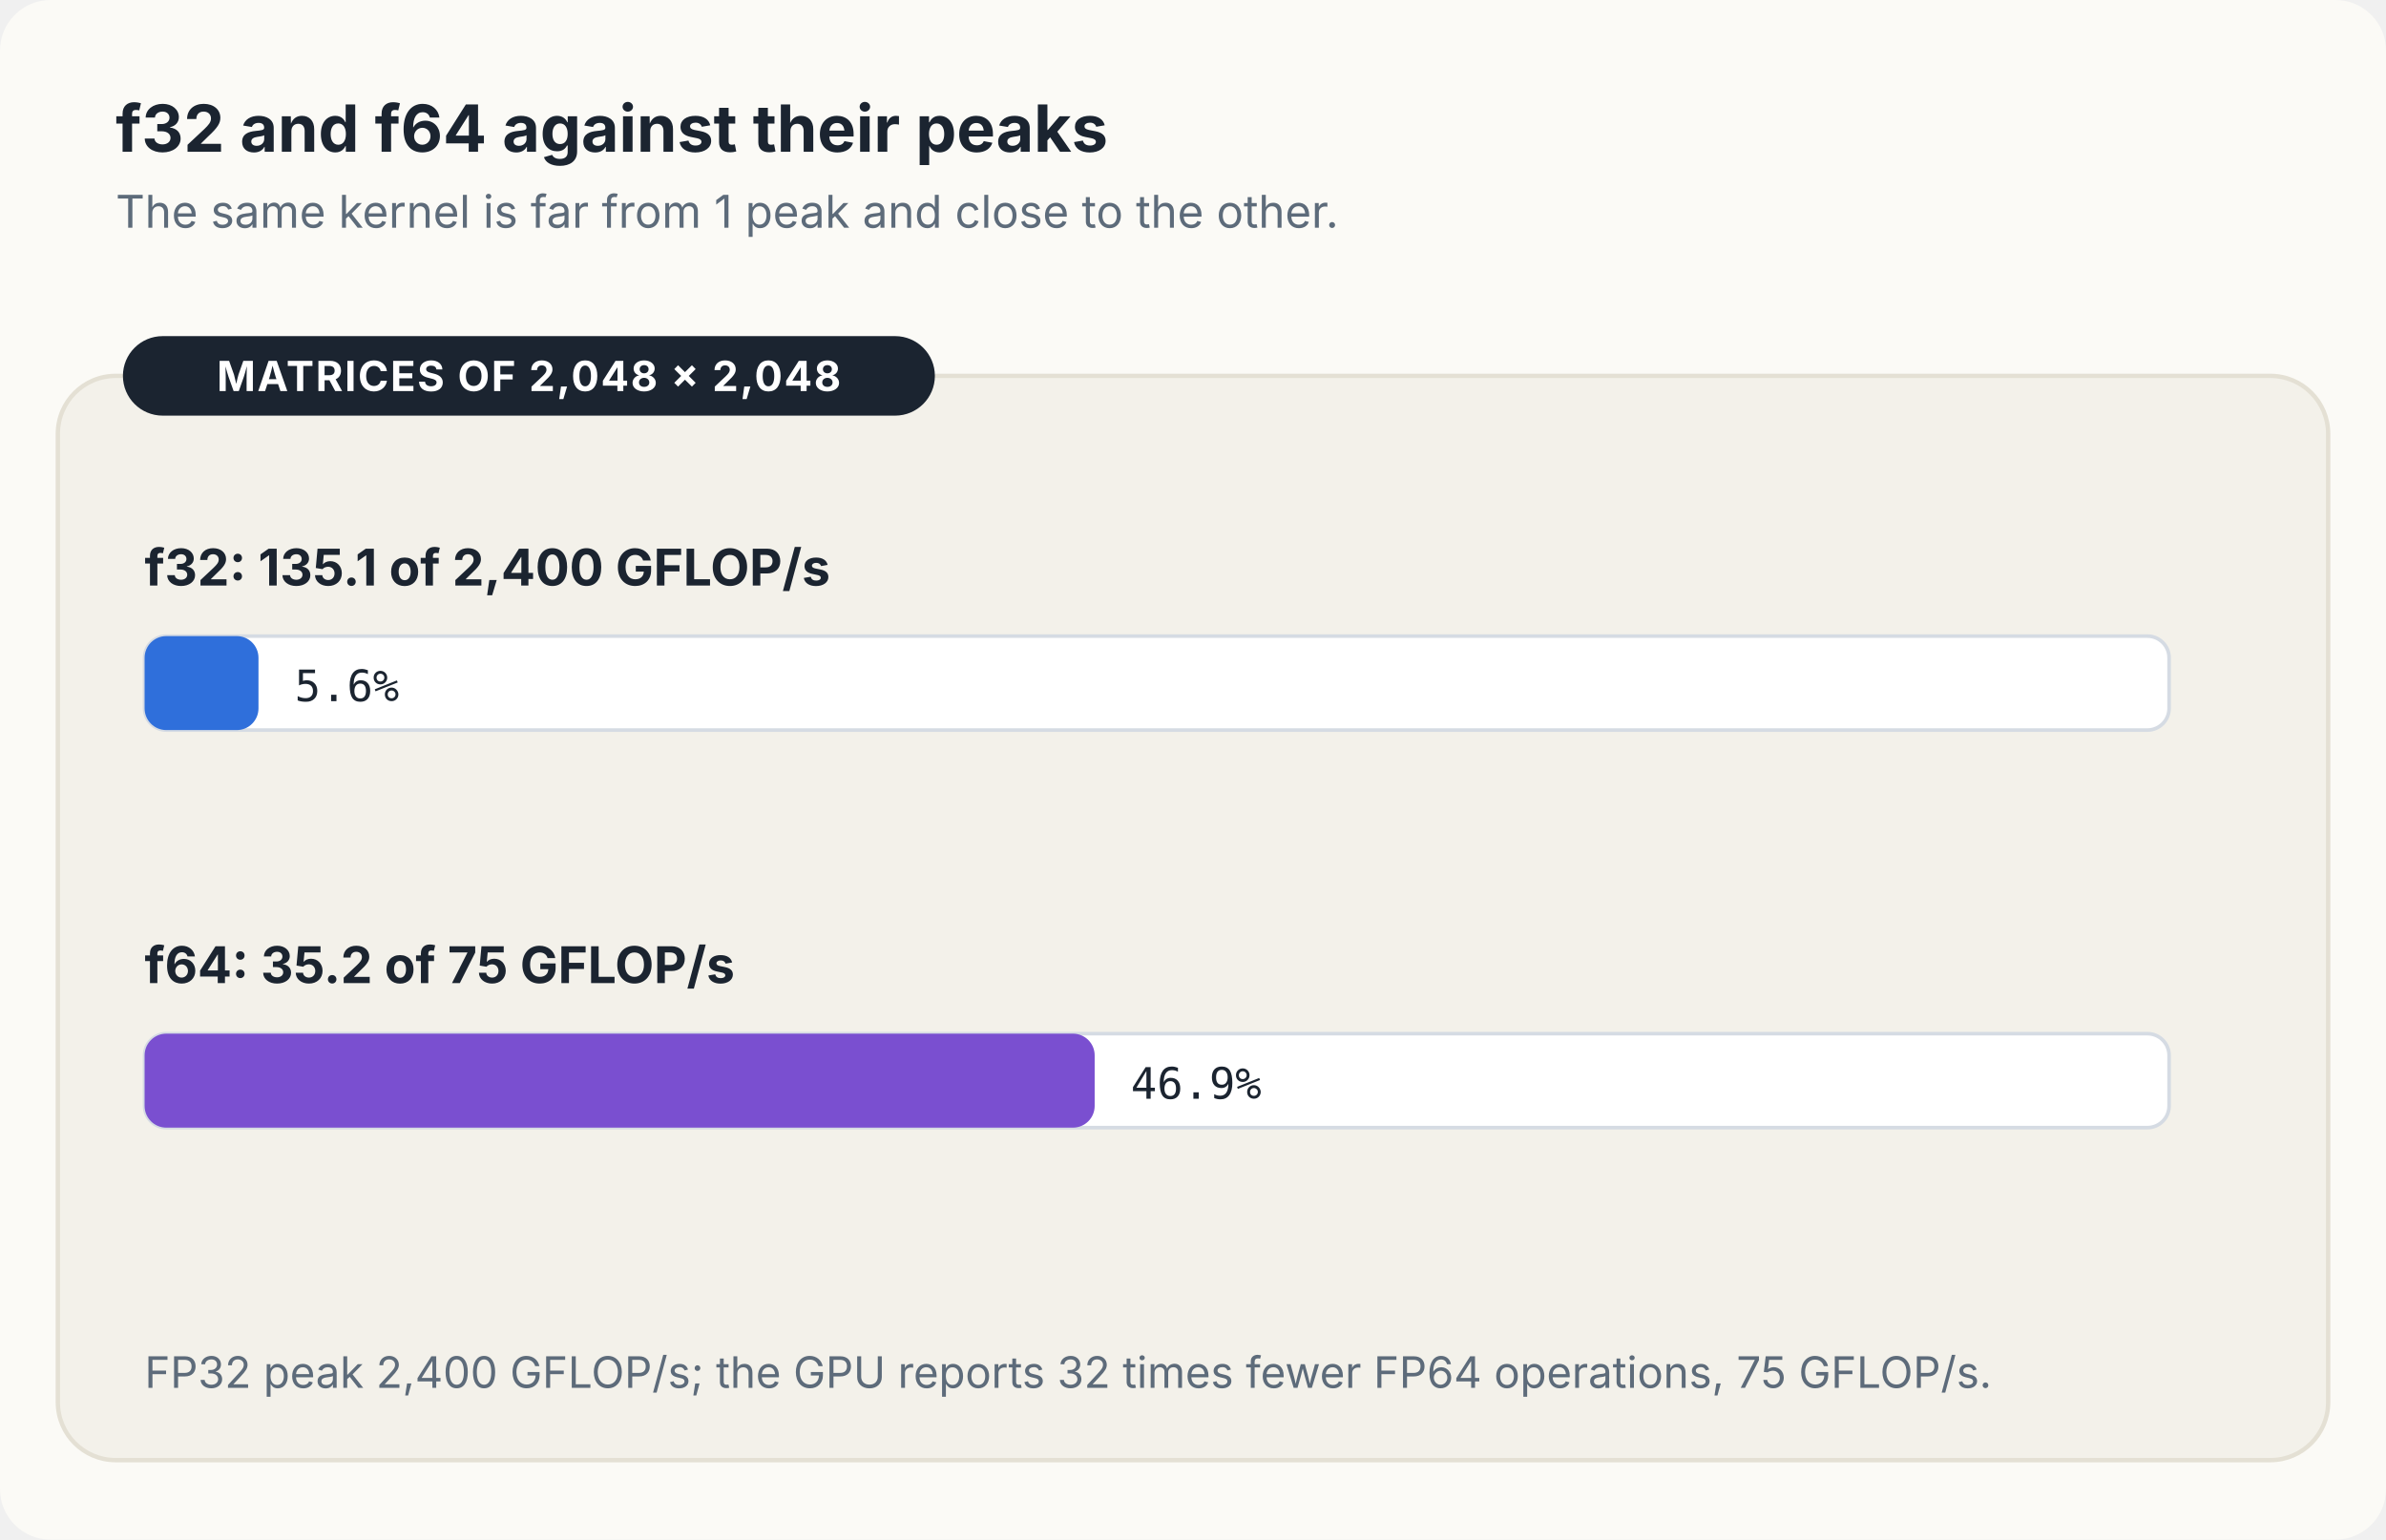
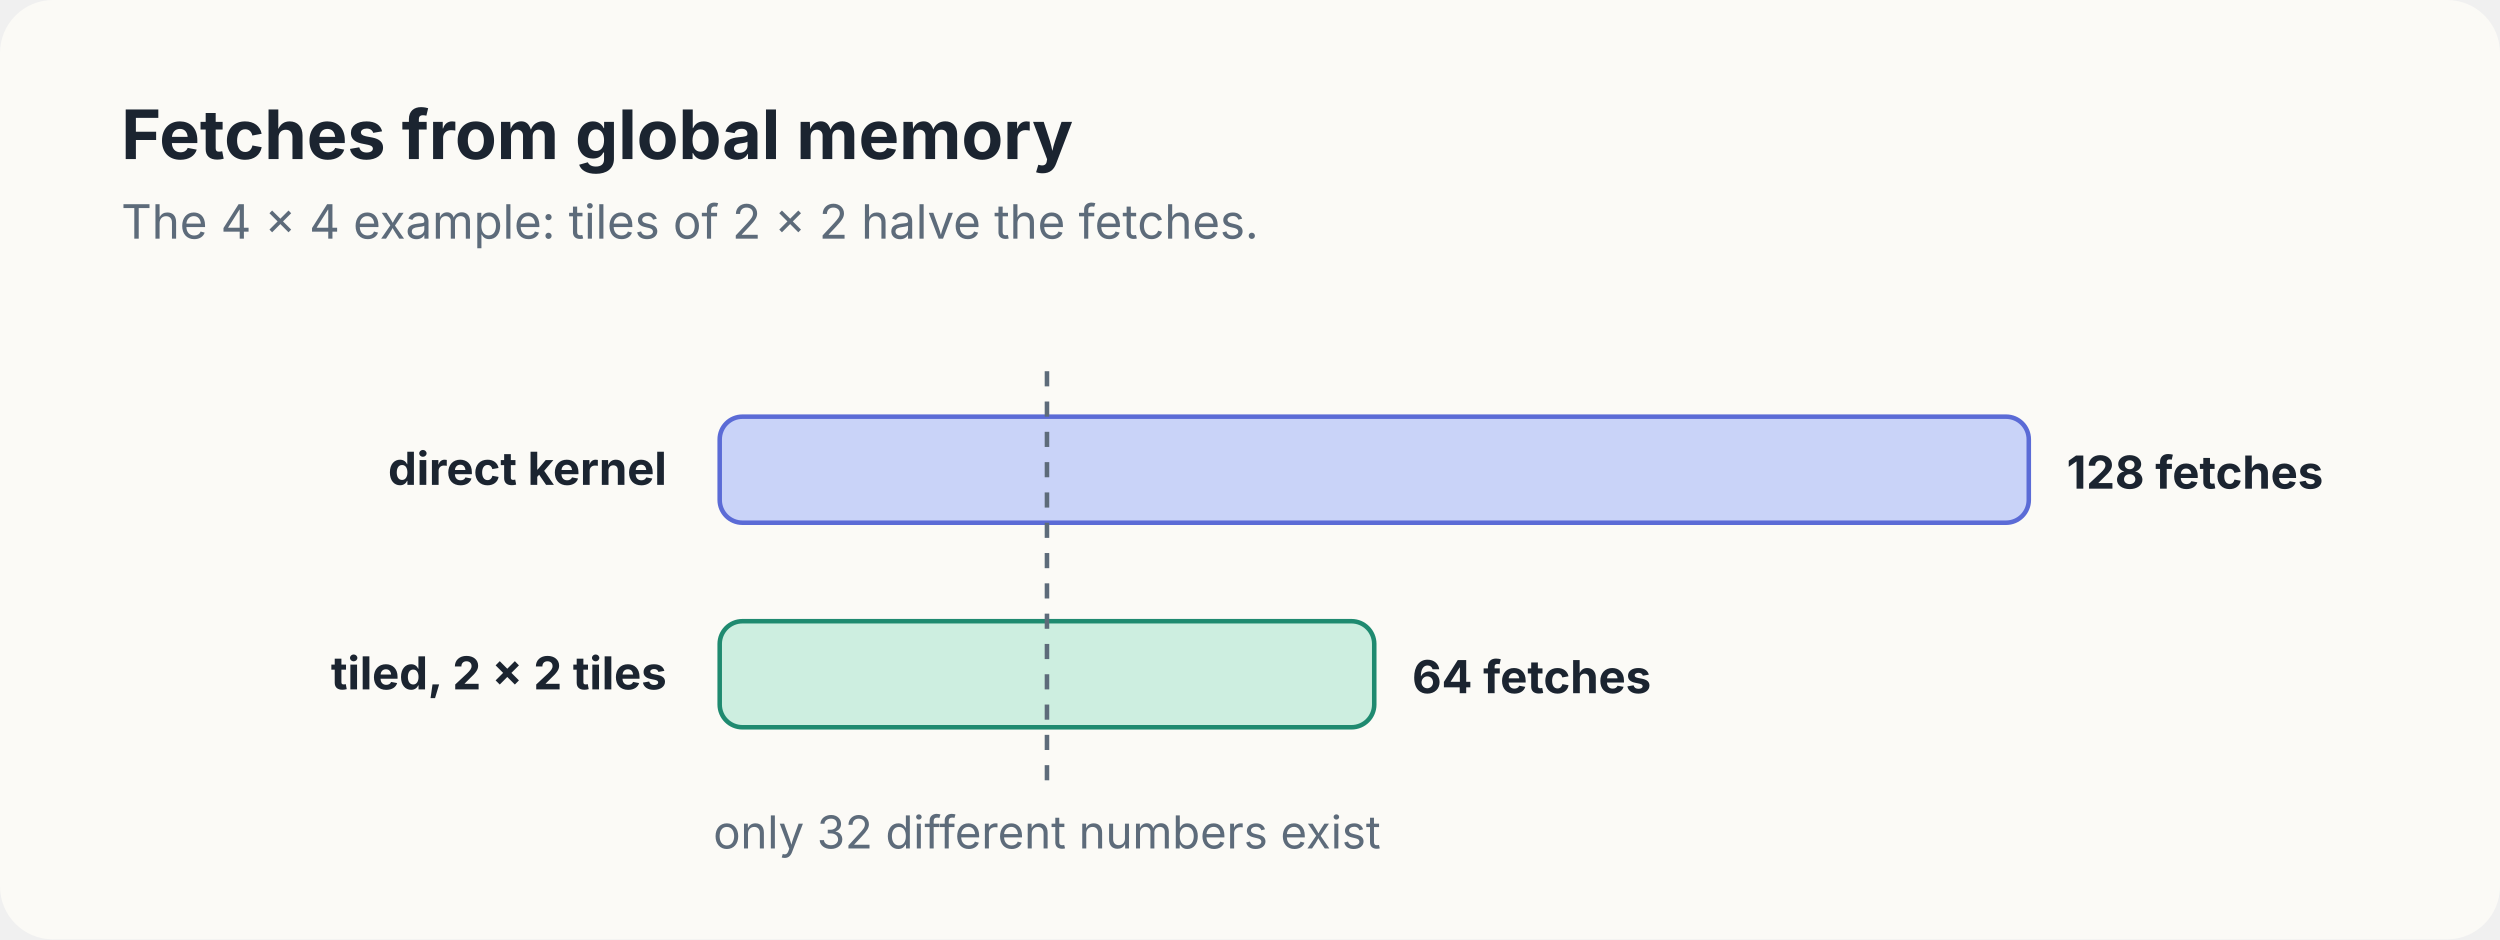
- <svg xmlns="http://www.w3.org/2000/svg" viewBox="0 0 660 426" width="660" height="426" role="img" aria-label="2 bars. f32 at n = 2,048: 135.1 of 2,400 GFLOP/s, 5.6% of its peak. f64: 35.2 of 75 GFLOP/s, 46.9% of its peak. The FP64 peak is the FP32 peak divided by the ratio 32 that the GPU reports.">
+ <svg xmlns="http://www.w3.org/2000/svg" viewBox="0 0 660 248" width="660" height="248" role="img" aria-label="2 horizontal bars. The direct kernel makes 128 fetches from global memory in the 4 by 4 example; the tiled kernel with 2 by 2 tiles makes 64. A dashed line at 32 marks the number of different values in A and B.">
  <style>
    text { font-family: Inter, "Segoe UI", "Helvetica Neue", Helvetica, Arial, sans-serif; fill: #1B2430; }
    .title { font-size: 18px; font-weight: 650; }
    .lede { font-size: 12.5px; fill: #5D6B7A; }
    .name { font-size: 14px; font-weight: 650; }
    .sub { font-size: 12px; fill: #5D6B7A; }
    .note { font-size: 12px; fill: #5D6B7A; }
    .tab { font-size: 11.5px; font-weight: 650; letter-spacing: 0.04em; fill: #5D6B7A; }
    .mono { font-family: "JetBrains Mono", "SF Mono", Menlo, Consolas, monospace; font-size: 12px; }
    .dim { fill: #8794A3; }
    .strong { font-weight: 700; }
    .trap { fill: #CF4526; font-weight: 700; }
    .pill { font-size: 11px; font-weight: 600; }
    .wire { fill: none; stroke: #3F5873; stroke-width: 1.8; stroke-linecap: round; stroke-linejoin: round; }
    .wire.danger { stroke: #CF4526; stroke-dasharray: 6 5; }
    .wire.idle { stroke: #7F8EA0; stroke-dasharray: 2 5; }
  </style>
  <defs>
    <filter id="lift" x="-10%" y="-10%" width="120%" height="135%">
      <feDropShadow dx="0" dy="2" stdDeviation="3" flood-color="#1B2430" flood-opacity="0.13" />
    </filter>
    <linearGradient id="thor-body" x1="0" y1="0" x2="0" y2="1">
      <stop offset="0" stop-color="#C6CCD5" />
      <stop offset="1" stop-color="#979EA9" />
    </linearGradient>
    <linearGradient id="switch-body" x1="0" y1="0" x2="0" y2="1">
      <stop offset="0" stop-color="#3B4656" />
      <stop offset="1" stop-color="#232B37" />
    </linearGradient>
    <marker id="head" viewBox="0 0 10 10" refX="8.5" refY="5" markerUnits="userSpaceOnUse" markerWidth="11" markerHeight="11" orient="auto">
      <path d="M0.5,1 L9,5 L0.5,9 Z" fill="#3F5873" />
    </marker>
    <marker id="head-danger" viewBox="0 0 10 10" refX="8.5" refY="5" markerUnits="userSpaceOnUse" markerWidth="11" markerHeight="11" orient="auto">
      <path d="M0.5,1 L9,5 L0.5,9 Z" fill="#CF4526" />
    </marker>
    <marker id="head-idle" viewBox="0 0 10 10" refX="8.5" refY="5" markerUnits="userSpaceOnUse" markerWidth="11" markerHeight="11" orient="auto">
      <path d="M0.5,1 L9,5 L0.5,9 Z" fill="#7F8EA0" />
    </marker>
  </defs>
-   <rect width="660" height="426" rx="14" fill="#FBFAF6" />
-   <text x="32.0" y="42.0" class="title" text-anchor="start" xml:space="preserve">f32 and f64 against their peaks</text>
-   <text x="32.0" y="63.0" class="lede" text-anchor="start" xml:space="preserve">The same kernel is far from 1 peak and close to the other.</text>
-   <rect x="16" y="104" width="628" height="300" rx="16" fill="#F3F1EA" stroke="#E4E0D4" stroke-width="1.2" />
-   <rect x="34" y="93" width="224.6" height="22" rx="11" fill="#1B2430" />
-   <text x="146.3" y="108.2" class="tab" text-anchor="middle" style="fill:#FFFFFF" xml:space="preserve">MATRICES OF 2,048 × 2,048</text>
-   <text x="40.0" y="162.0" class="name" text-anchor="start" xml:space="preserve">f32: 135.1 of 2,400 GFLOP/s</text>
-   <rect x="40" y="176" width="560" height="26" rx="6" fill="#FFFFFF" stroke="#D5DBE3" />
-   <rect x="40" y="176" width="31.5" height="26" rx="6" fill="#2F6FDB" />
-   <text x="81.5" y="194.0" class="mono" text-anchor="start" style="fill:#1B2430" xml:space="preserve">5.6%</text>
-   <text x="40.0" y="272.0" class="name" text-anchor="start" xml:space="preserve">f64: 35.2 of 75 GFLOP/s</text>
-   <rect x="40" y="286" width="560" height="26" rx="6" fill="#FFFFFF" stroke="#D5DBE3" />
-   <rect x="40" y="286" width="262.8" height="26" rx="6" fill="#7A4FD0" />
-   <text x="312.8" y="304.0" class="mono" text-anchor="start" style="fill:#1B2430" xml:space="preserve">46.9%</text>
-   <text x="40.0" y="384.0" class="note" text-anchor="start" xml:space="preserve">FP32 peak 2,400 GFLOP/s; the GPU reports 32 times fewer FP64 operations, 75 GFLOP/s.</text>
+   <rect width="660" height="248" rx="14" fill="#FBFAF6" />
+   <text x="32.0" y="42.0" class="title" text-anchor="start" xml:space="preserve">Fetches from global memory</text>
+   <text x="32.0" y="63.0" class="lede" text-anchor="start" xml:space="preserve">The 4 × 4 example: tiles of 2 × 2 halve the fetches.</text>
+   <text x="176.0" y="128.0" text-anchor="end" xml:space="preserve" style="font-size:12px;font-weight:700;fill:#1B2430">direct kernel</text>
+   <rect x="190.0" y="110.0" width="345.6" height="28.0" rx="6" fill="#C9D3F8" stroke="#5B6BD6" stroke-width="1.2" />
+   <text x="545.6" y="129.0" text-anchor="start" xml:space="preserve" style="font-size:12px;font-weight:700;fill:#1B2430">128 fetches</text>
+   <text x="176.0" y="182.0" text-anchor="end" xml:space="preserve" style="font-size:12px;font-weight:700;fill:#1B2430">tiled, 2 × 2 tiles</text>
+   <rect x="190.0" y="164.0" width="172.8" height="28.0" rx="6" fill="#CDEEE0" stroke="#1F8A70" stroke-width="1.2" />
+   <text x="372.8" y="183.0" text-anchor="start" xml:space="preserve" style="font-size:12px;font-weight:700;fill:#1B2430">64 fetches</text>
+   <line x1="276.4" y1="98.0" x2="276.4" y2="206.0" stroke="#5D6B7A" stroke-width="1.2" stroke-dasharray="4 4" />
+   <text x="276.4" y="224.0" text-anchor="middle" xml:space="preserve" style="font-size:12px;fill:#5D6B7A">only 32 different numbers exist</text>
</svg>
